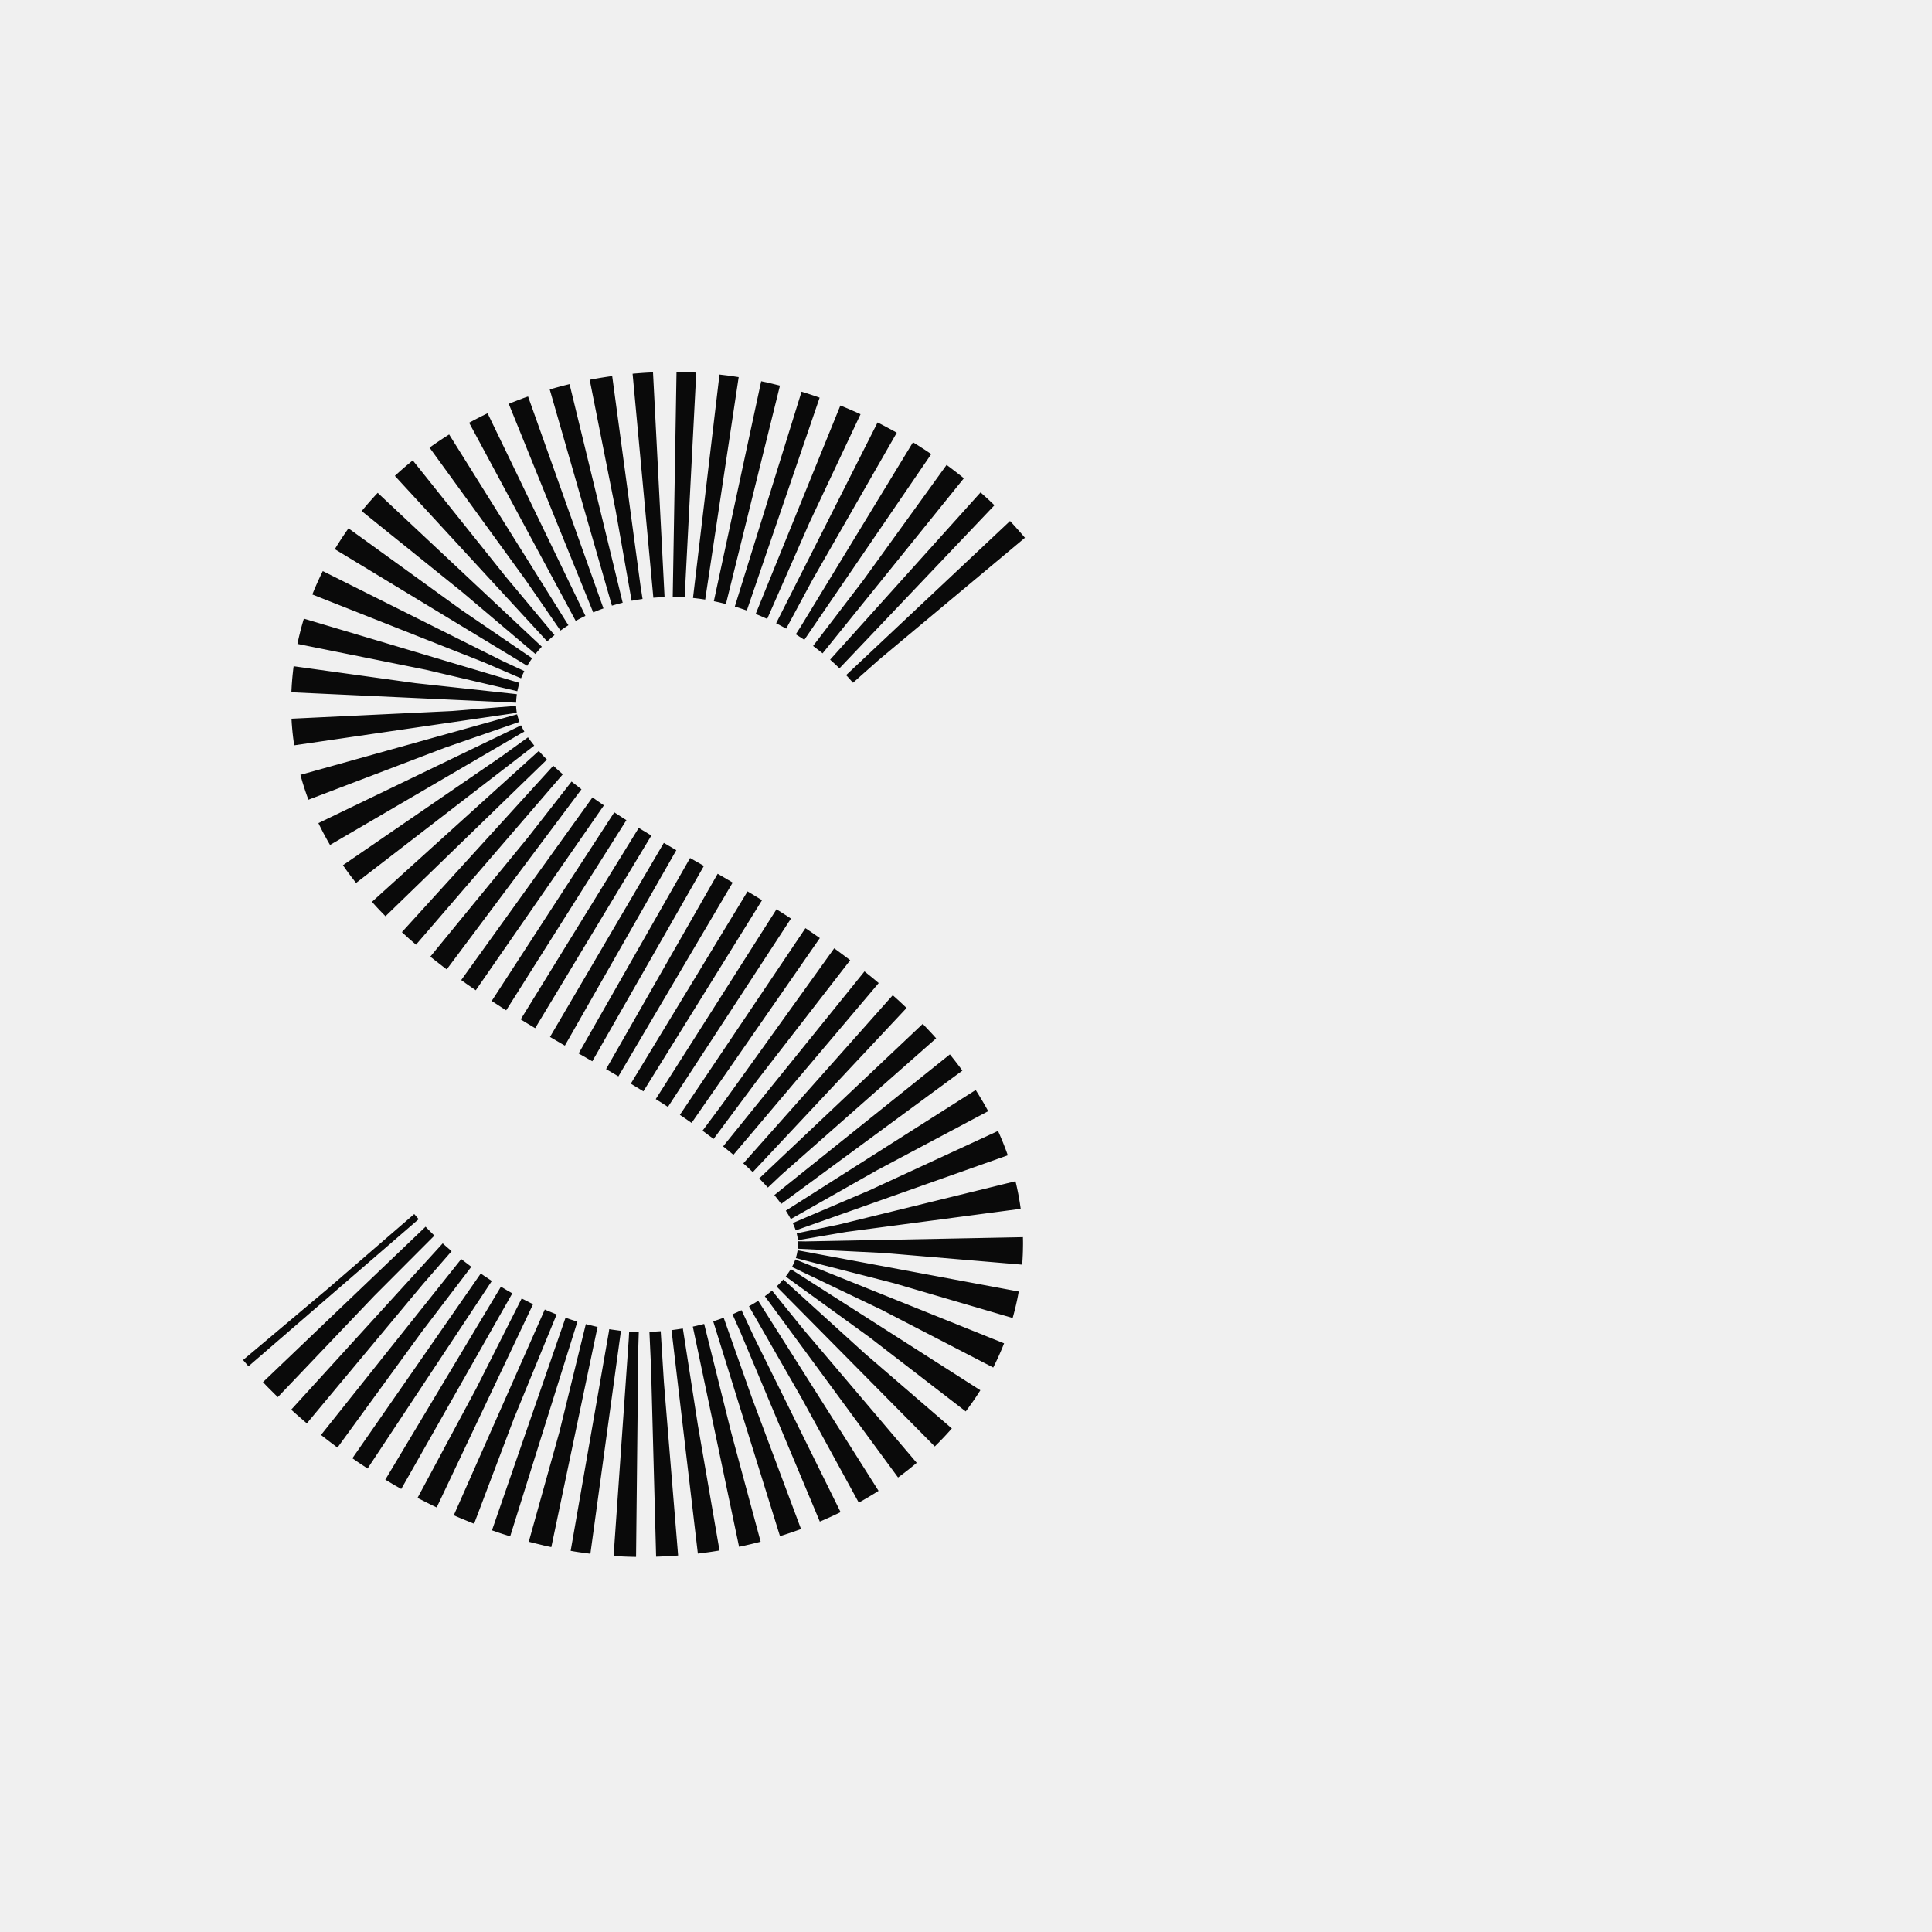
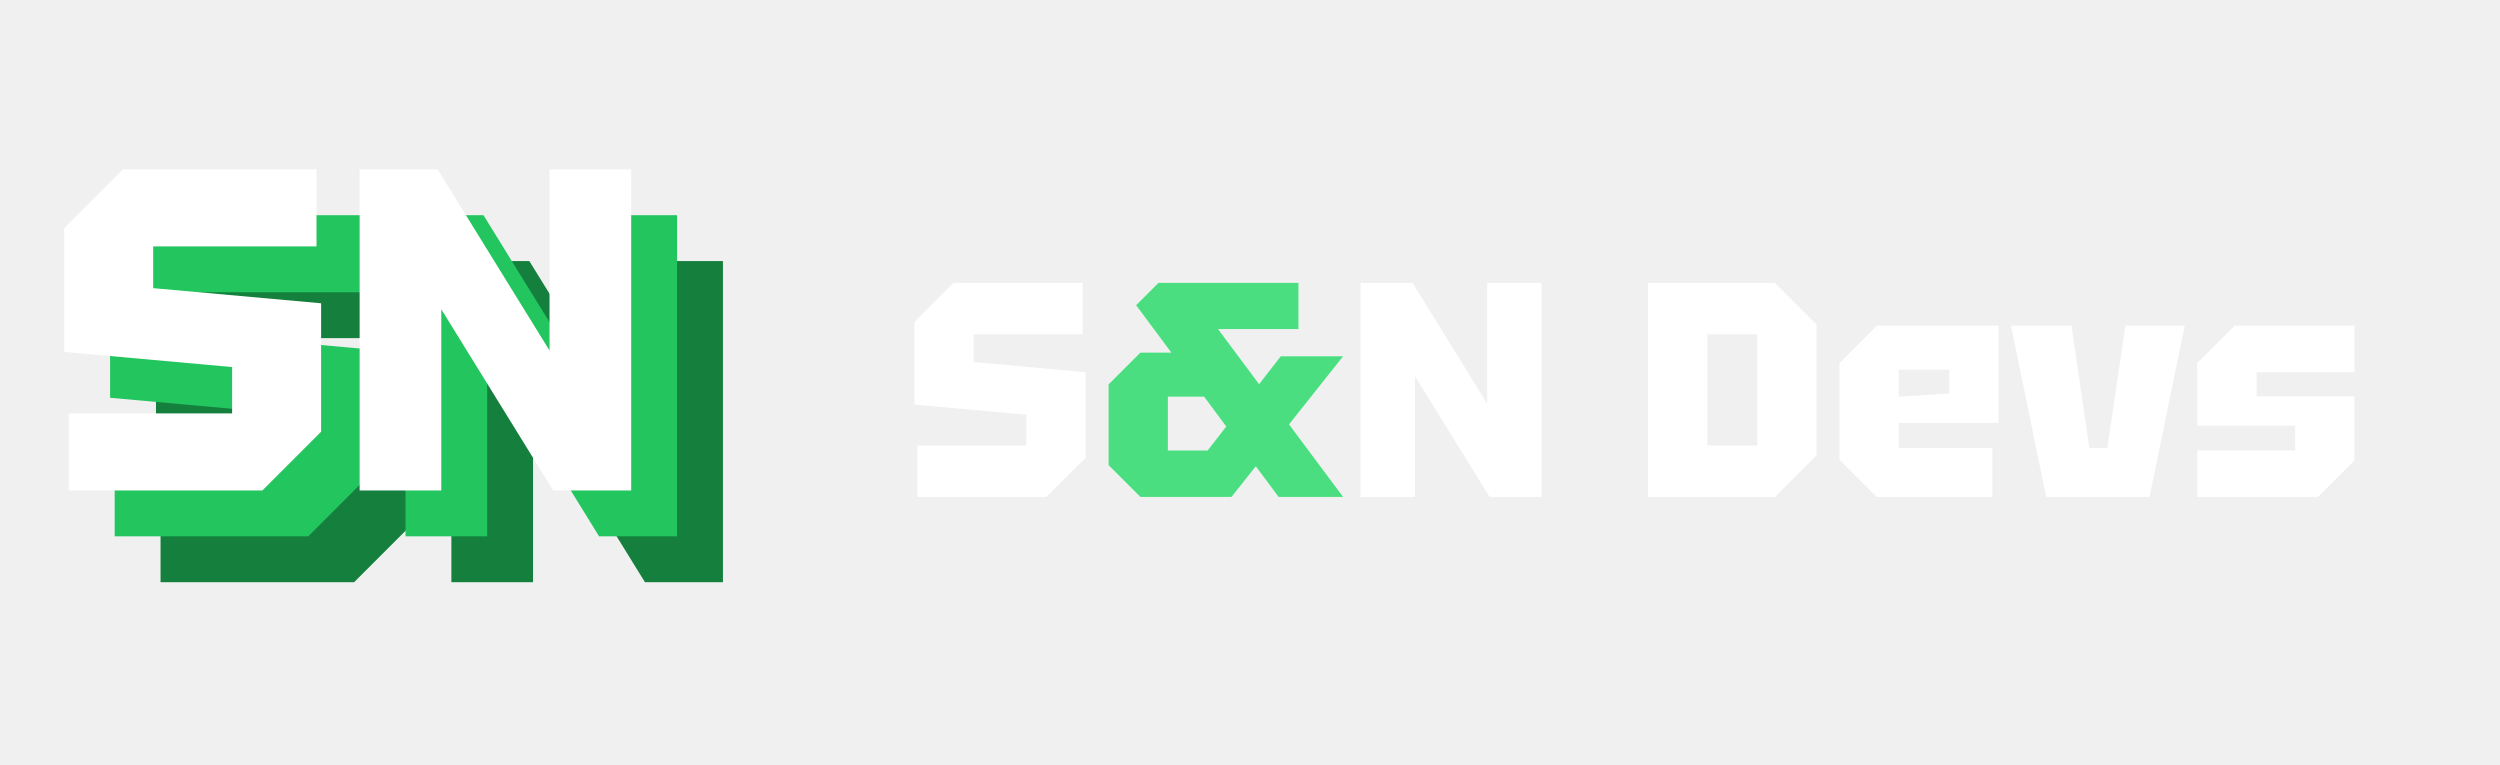
- <svg xmlns="http://www.w3.org/2000/svg" viewBox="0 0 100 100" role="img" aria-labelledby="t" shape-rendering="geometricPrecision">
-   <style>
- .bg{opacity:0;animation:in .4s ease-out forwards}
- .s{fill:none;stroke:#0A0A0A;stroke-width:14.2;stroke-dasharray:1;stroke-dashoffset:1;animation:draw 1s cubic-bezier(.65,0,.35,1) .15s forwards}
- .n{fill:#FFFFFF;opacity:0;transform:translateY(14px);animation:rise .75s cubic-bezier(.16,1,.3,1) .7s forwards}
- .f{fill:#25A85E;transform-box:fill-box;transform-origin:0 0;transform:scaleX(0);animation:turn .5s cubic-bezier(.16,1,.3,1) 1.3s forwards}
- .sh{transform:translateX(-70px);animation:shine 7s cubic-bezier(.4,0,.2,1) 1.85s infinite}
- @keyframes in{to{opacity:1}}
- @keyframes draw{to{stroke-dashoffset:0}}
- @keyframes rise{to{opacity:1;transform:none}}
- @keyframes turn{to{transform:none}}
- @keyframes shine{0%{transform:translateX(-70px)}18%,100%{transform:translateX(150px)}}
- @media (prefers-reduced-motion:reduce){.bg,.n,.f{animation:none;opacity:1;transform:none}.s{animation:none;stroke-dashoffset:0}.sh{display:none}}
- </style>
-   <defs>
-     <mask id="m" maskUnits="userSpaceOnUse" x="0" y="0" width="100" height="100">
-       <path d="M48.9 28.3C45.25 23.5 38.5 19.6 31.5 19.6C22.1 19.6 14.5 25.8 14.5 33.5C14.5 40.5 21.7 45.2 29.5 49.6C37.3 54.0 46.5 60.0 46.5 67.5C46.5 75.0 38.5 80.2 29.5 80.2C21.5 80.2 13.67 74.9 9.8 70.3" fill="none" stroke="#fff" stroke-width="14.2" />
-       <path d="M80 14H95.5V86.5H83L44.08 37.03L56.4 27.6L80 57.6Z" fill="#fff" />
-     </mask>
-     <linearGradient id="g">
-       <stop offset="0" stop-color="#fff" stop-opacity="0" />
-       <stop offset=".5" stop-color="#fff" stop-opacity=".35" />
-       <stop offset="1" stop-color="#fff" stop-opacity="0" />
-     </linearGradient>
-   </defs>
-   <rect class="bg" width="100" height="100" rx="22" fill="#BDBDBD" />
-   <g transform="translate(9 9) scale(.82)">
-     <path class="s" pathLength="1" d="M48.9 28.3C45.25 23.5 38.5 19.6 31.5 19.6C22.1 19.6 14.5 25.8 14.5 33.5C14.5 40.5 21.7 45.2 29.5 49.6C37.3 54.0 46.5 60.0 46.5 67.5C46.5 75.0 38.5 80.2 29.5 80.2C21.5 80.2 13.67 74.9 9.8 70.3" />
-     <path class="n" d="M80 14H95.5V86.5H83L44.08 37.03L56.4 27.6L80 57.6Z" />
-     <path class="f" d="M44.8 37.99L55.2 51.19L55.2 67.14L54.79 66.78L54.67 65.37L54.45 63.99L54.12 62.66L53.71 61.38L53.23 60.17L52.68 59.01L52.07 57.91L51.42 56.86L50.72 55.87L49.99 54.92L49.24 54.02L48.46 53.16L47.65 52.33L46.83 51.54L45.99 50.78L45.14 50.05L44.8 49.88Z" />
-     <g mask="url(#m)">
-       <rect class="sh" x="0" y="-10" width="34" height="120" fill="url(#g)" />
-     </g>
+ <svg xmlns="http://www.w3.org/2000/svg" viewBox="0 0 327 100" role="img" aria-labelledby="t">
+   <path transform="translate(18 76.15) scale(0.06)" fill="#15803d" d="M50 0L50 -168L406 -168L406 -269L40 -302L40 -572L168 -700L590 -700L590 -532L234 -532L234 -441L600 -408L600 -128L472 0Z M684 0L684 -700L854 -700L1098 -305L1098 -700L1276 -700L1276 0L1106 0L862 -395L862 0Z" />
+   <path transform="translate(12 70.15) scale(0.06)" fill="#22c55e" d="M50 0L50 -168L406 -168L406 -269L40 -302L40 -572L168 -700L590 -700L590 -532L234 -532L234 -441L600 -408L600 -128L472 0Z M684 0L684 -700L854 -700L1098 -305L1098 -700L1276 -700L1276 0L1106 0L862 -395L862 0Z" />
+   <path transform="translate(6 64.15) scale(0.06)" fill="#ffffff" d="M50 0L50 -168L406 -168L406 -269L40 -302L40 -572L168 -700L590 -700L590 -532L234 -532L234 -441L600 -408L600 -128L472 0Z M684 0L684 -700L854 -700L1098 -305L1098 -700L1276 -700L1276 0L1106 0L862 -395L862 0Z" />
+   <g transform="translate(118 65) scale(0.04)">
+     <path fill="#ffffff" d="M50 0L50 -168L406 -168L406 -269L40 -302L40 -572L168 -700L590 -700L590 -532L234 -532L234 -441L600 -408L600 -128L472 0Z M1231 0L765 -627L838 -700L1296 -700L1296 -549L1033 -549L1442 0ZM1017 -328L869 -328L869 -152L999 -152L1238 -460L1442 -460L1077 0L779 0L675 -104L675 -368L779 -472L1017 -472Z M1499 0L1499 -700L1669 -700L1913 -305L1913 -700L2091 -700L2091 0L1921 0L1677 -395L1677 0Z  M2633 -168L2796 -168L2796 -532L2633 -532ZM2439 0L2439 -700L2854 -700L2990 -564L2990 -136L2854 0Z M3065 -122L3065 -438L3187 -560L3585 -560L3585 -242L3259 -242L3259 -160L3565 -160L3565 0L3187 0ZM3259 -328L3424 -338L3424 -416L3259 -416Z M3741 0L3626 -560L3824 -560L3882 -160L3941 -160L4000 -560L4194 -560L4079 0Z M4235 0L4235 -152L4555 -152L4555 -233L4235 -233L4235 -438L4357 -560L4749 -560L4749 -408L4429 -408L4429 -329L4749 -329L4749 -119L4630 0Z" />
+     <path fill="#4ade80" transform="translate(640 0)" d="M591 0L125 -627L198 -700L656 -700L656 -549L393 -549L802 0ZM377 -328L229 -328L229 -152L359 -152L598 -460L802 -460L437 0L139 0L35 -104L35 -368L139 -472L377 -472Z" />
  </g>
</svg>
